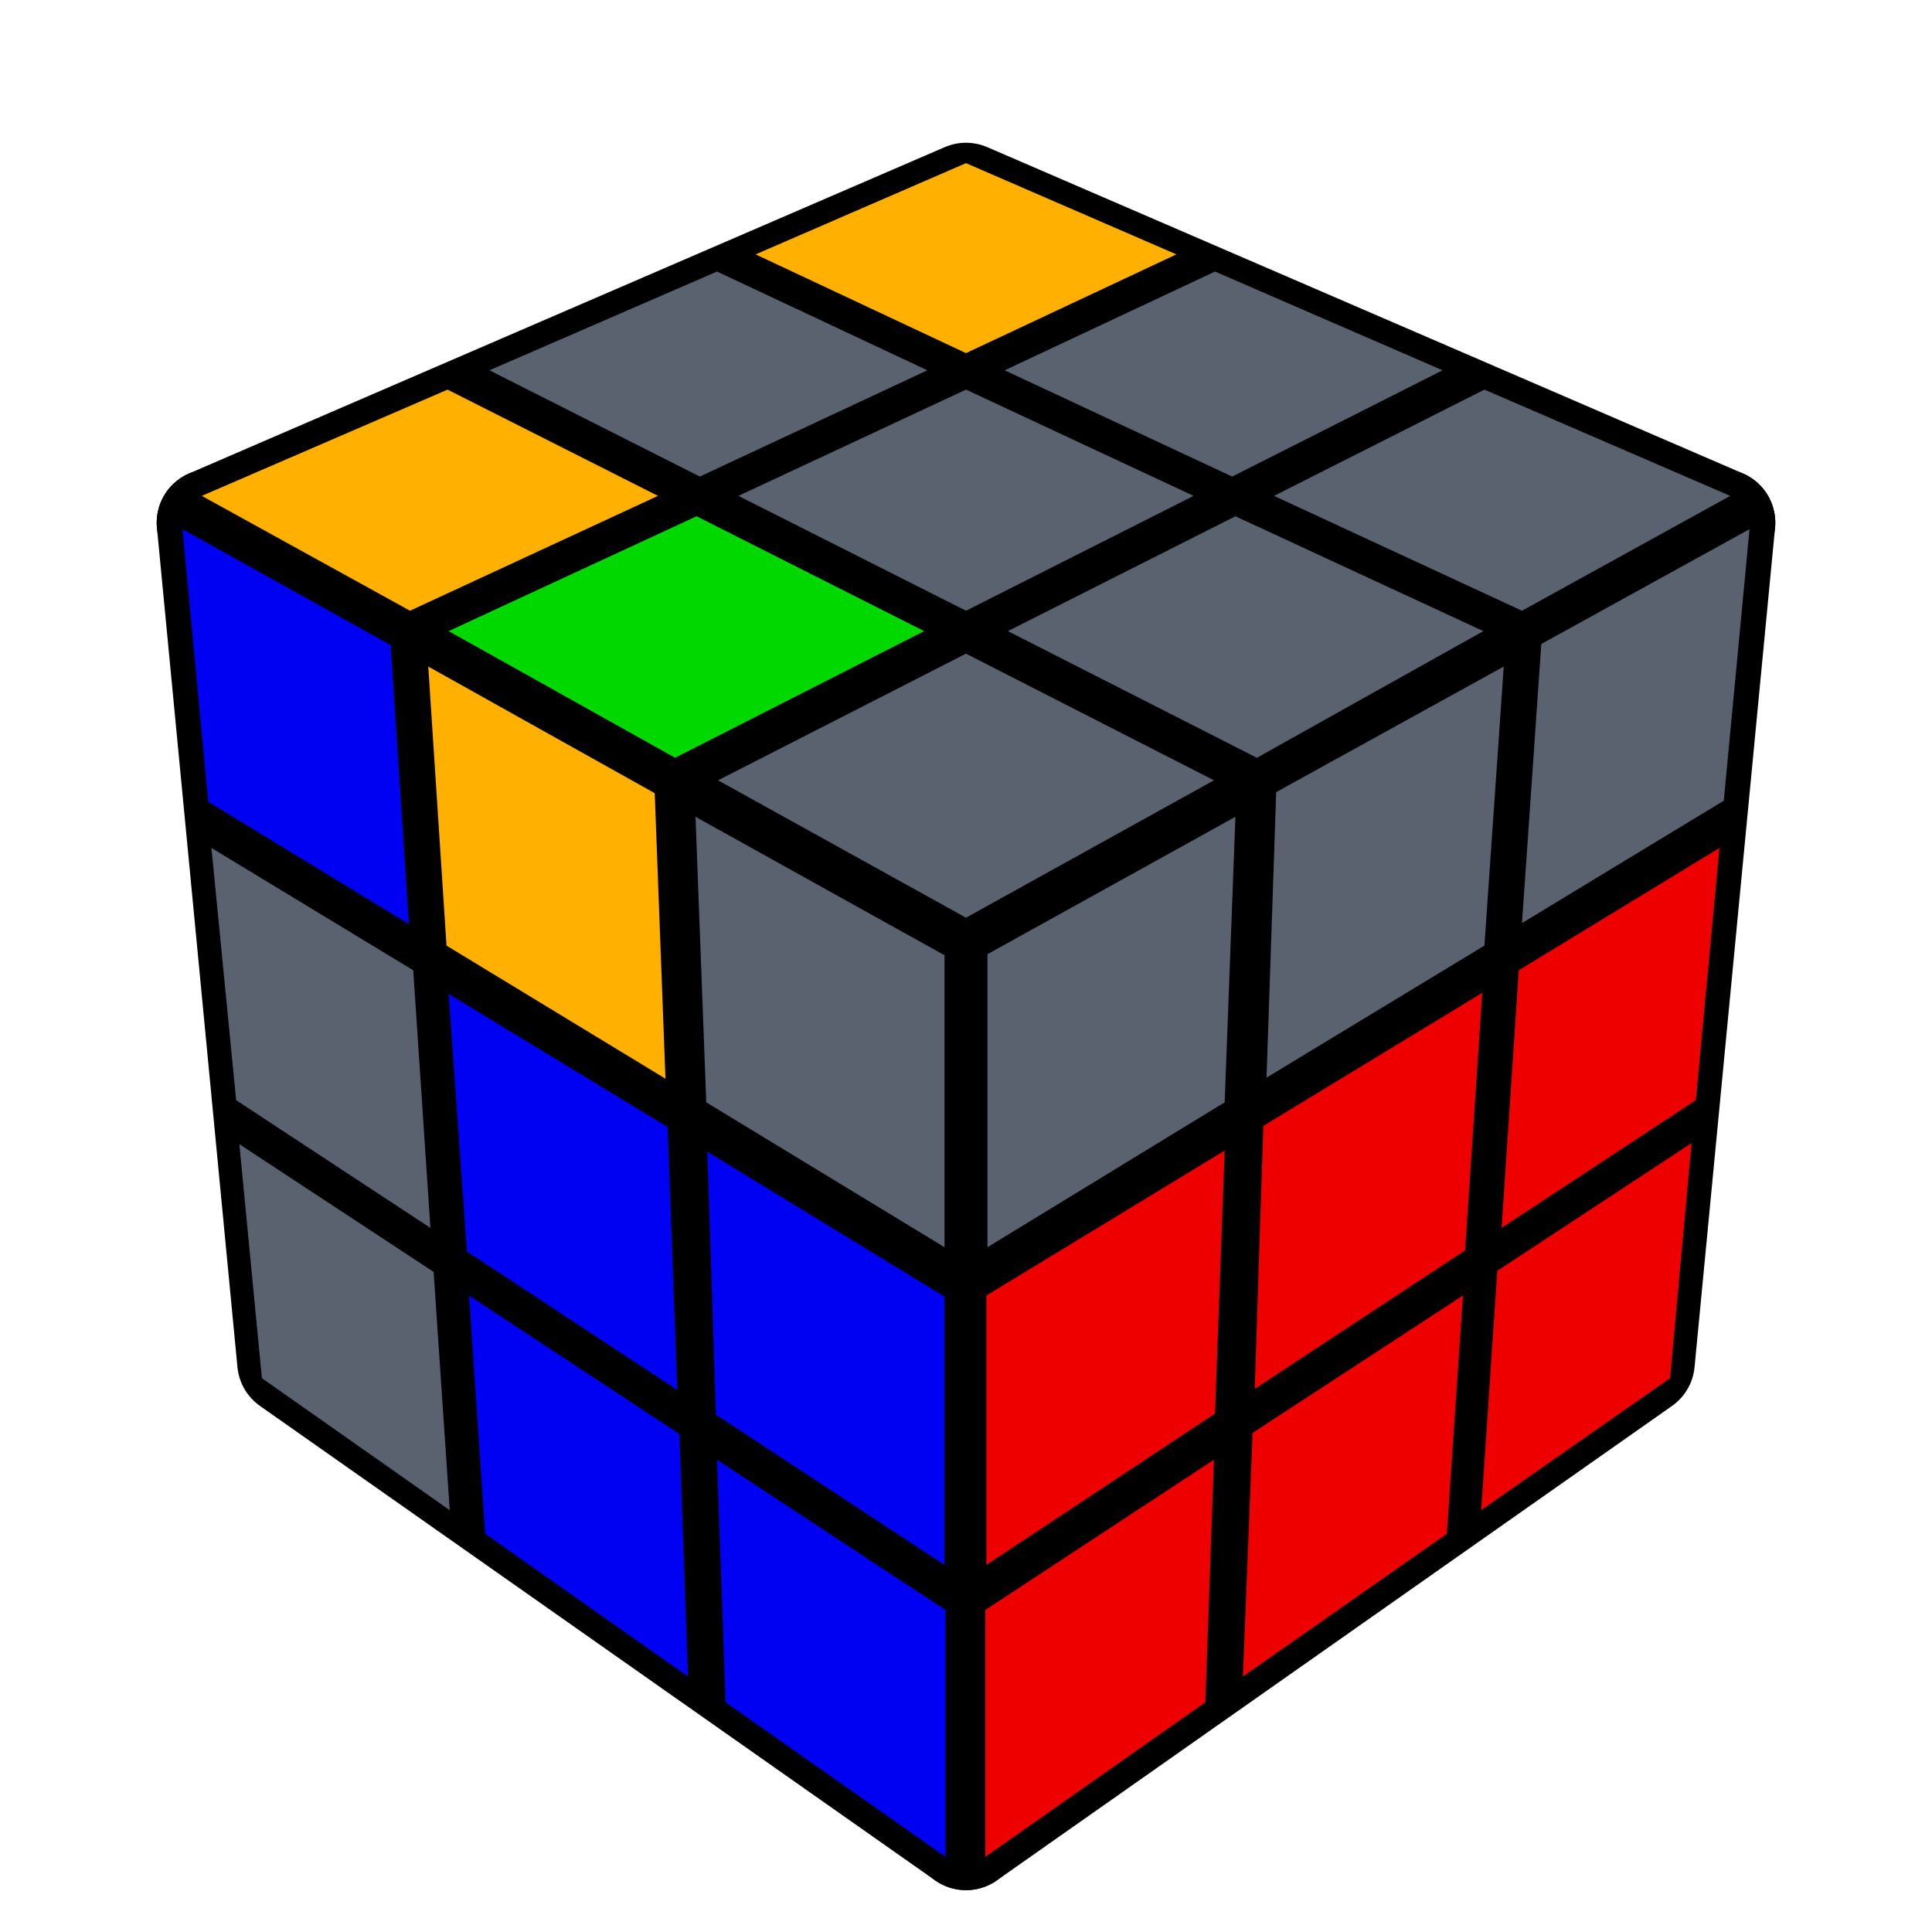
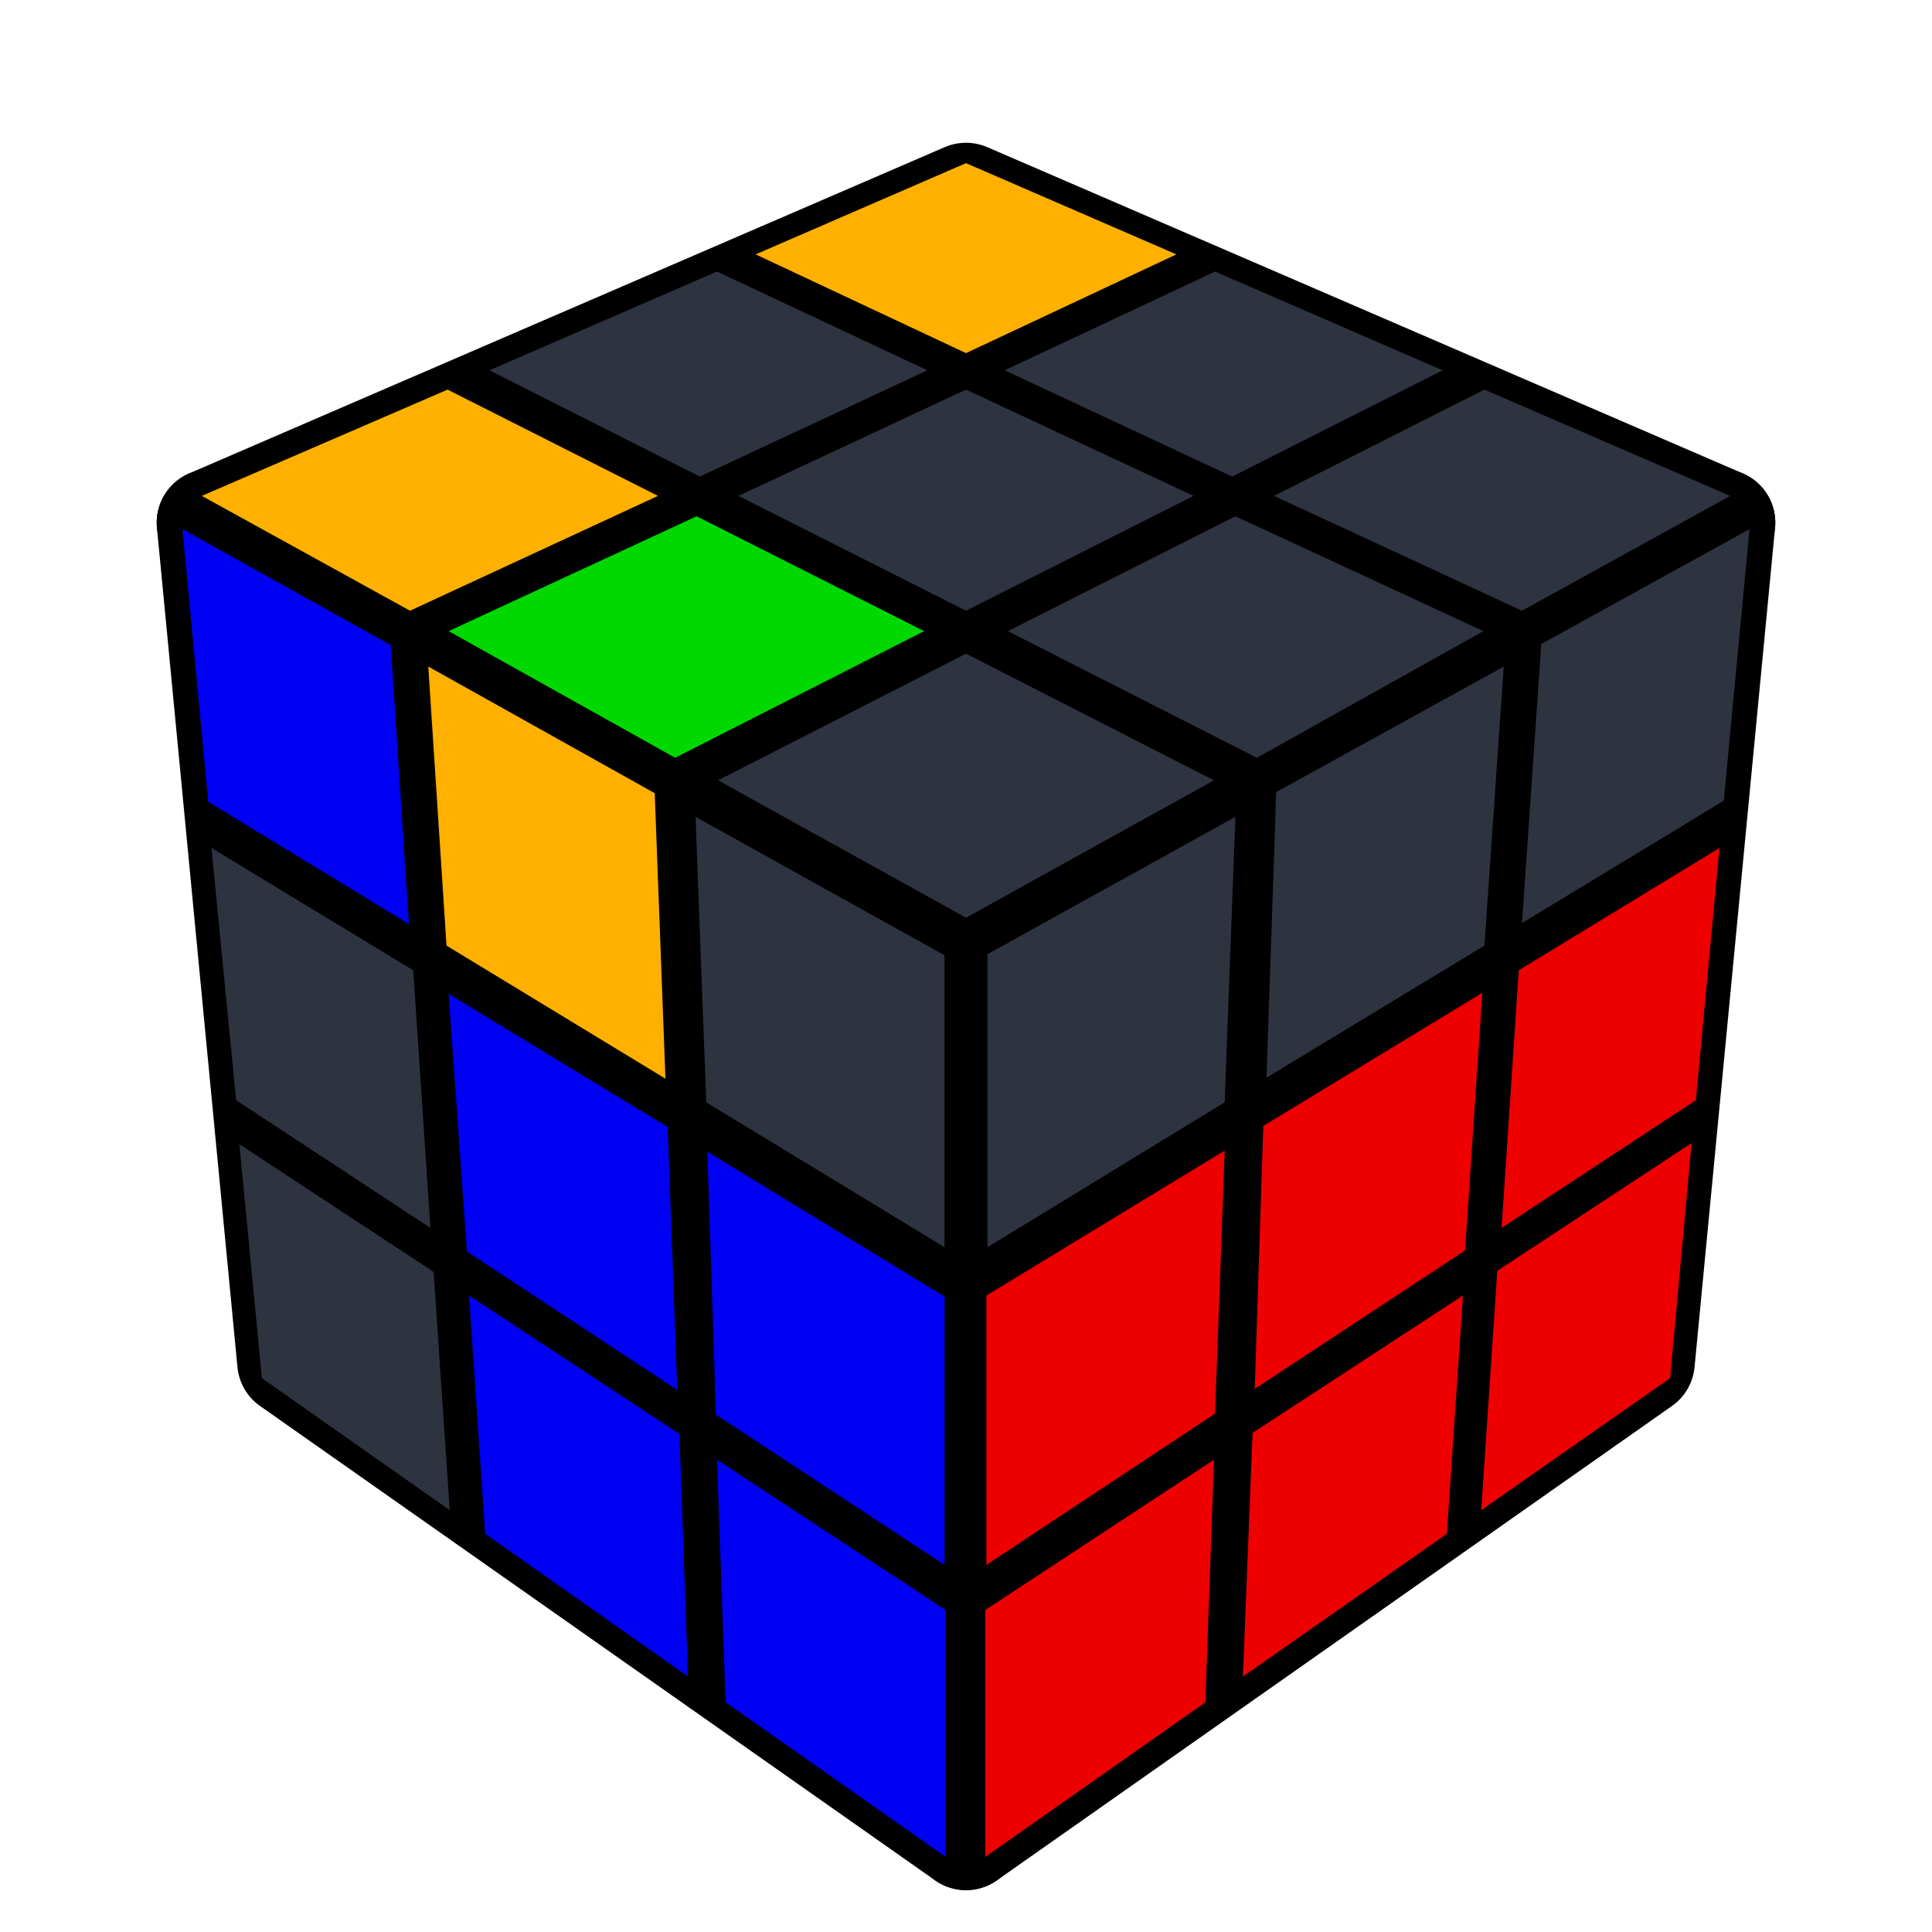
<svg xmlns="http://www.w3.org/2000/svg" version="1.1" width="180" height="180" viewBox="-0.9 -0.9 1.8 1.8">
  <g style="stroke-width:0.1;stroke-linejoin:round;opacity:1">
    <polygon fill="#000000" stroke="#000000" points="-4.9165444344952E-17,-0.717 0.704,-0.413 6.3108540577985E-17,-0.022 -0.704,-0.413" />
    <polygon fill="#000000" stroke="#000000" points="6.3108540577985E-17,-0.022 0.704,-0.413 0.629,0.369 5.5589468959362E-17,0.811" />
    <polygon fill="#000000" stroke="#000000" points="-0.704,-0.413 6.3108540577985E-17,-0.022 5.5589468959362E-17,0.811 -0.629,0.369" />
  </g>
  <g style="opacity:1;stroke-opacity:0.5;stroke-width:0;stroke-linejoin:round">
    <polygon fill="#FFB000" stroke="#000000" points="-4.9439549272153E-17,-0.748 0.196,-0.663 -1.6979580126642E-17,-0.571 -0.196,-0.663" />
-     <polygon fill="#5A6270" stroke="#000000" points="0.232,-0.647 0.444,-0.555 0.248,-0.456 0.036,-0.555" />
-     <polygon fill="#5A6270" stroke="#000000" points="0.483,-0.537 0.712,-0.438 0.518,-0.331 0.287,-0.438" />
-     <polygon fill="#5A6270" stroke="#000000" points="-0.232,-0.647 -0.036,-0.555 -0.248,-0.456 -0.444,-0.555" />
-     <polygon fill="#5A6270" stroke="#000000" points="-1.1906711768916E-17,-0.537 0.212,-0.438 1.3125827139793E-17,-0.331 -0.212,-0.438" />
-     <polygon fill="#5A6270" stroke="#000000" points="0.251,-0.419 0.482,-0.312 0.271,-0.194 0.039,-0.312" />
+     <polygon fill="#2E3340" stroke="#000000" points="0.232,-0.647 0.444,-0.555 0.248,-0.456 0.036,-0.555" />
+     <polygon fill="#2E3340" stroke="#000000" points="0.483,-0.537 0.712,-0.438 0.518,-0.331 0.287,-0.438" />
+     <polygon fill="#2E3340" stroke="#000000" points="-0.232,-0.647 -0.036,-0.555 -0.248,-0.456 -0.444,-0.555" />
+     <polygon fill="#2E3340" stroke="#000000" points="-1.1906711768916E-17,-0.537 0.212,-0.438 1.3125827139793E-17,-0.331 -0.212,-0.438" />
+     <polygon fill="#2E3340" stroke="#000000" points="0.251,-0.419 0.482,-0.312 0.271,-0.194 0.039,-0.312" />
    <polygon fill="#FFB000" stroke="#000000" points="-0.483,-0.537 -0.287,-0.438 -0.518,-0.331 -0.712,-0.438" />
    <polygon fill="#00D800" stroke="#000000" points="-0.251,-0.419 -0.039,-0.312 -0.271,-0.194 -0.482,-0.312" />
-     <polygon fill="#5A6270" stroke="#000000" points="1.9219742927126E-17,-0.291 0.231,-0.173 6.3251582941518E-17,-0.045 -0.231,-0.173" />
-     <polygon fill="#5A6270" stroke="#000000" points="0.02,-0.011 0.251,-0.139 0.241,0.127 0.02,0.262" />
-     <polygon fill="#5A6270" stroke="#000000" points="0.289,-0.162 0.501,-0.279 0.483,-0.019 0.28,0.104" />
-     <polygon fill="#5A6270" stroke="#000000" points="0.536,-0.3 0.73,-0.407 0.706,-0.154 0.518,-0.04" />
+     <polygon fill="#2E3340" stroke="#000000" points="1.9219742927126E-17,-0.291 0.231,-0.173 6.3251582941518E-17,-0.045 -0.231,-0.173" />
+     <polygon fill="#2E3340" stroke="#000000" points="0.02,-0.011 0.251,-0.139 0.241,0.127 0.02,0.262" />
+     <polygon fill="#2E3340" stroke="#000000" points="0.289,-0.162 0.501,-0.279 0.483,-0.019 0.28,0.104" />
+     <polygon fill="#2E3340" stroke="#000000" points="0.536,-0.3 0.73,-0.407 0.706,-0.154 0.518,-0.04" />
    <polygon fill="#EE0000" stroke="#000000" points="0.019,0.307 0.241,0.172 0.232,0.417 0.019,0.558" />
    <polygon fill="#EE0000" stroke="#000000" points="0.277,0.149 0.481,0.025 0.465,0.265 0.269,0.394" />
    <polygon fill="#EE0000" stroke="#000000" points="0.515,0.004 0.702,-0.11 0.68,0.125 0.499,0.244" />
    <polygon fill="#EE0000" stroke="#000000" points="0.018,0.6 0.231,0.46 0.223,0.686 0.018,0.83" />
    <polygon fill="#EE0000" stroke="#000000" points="0.267,0.435 0.463,0.307 0.448,0.529 0.258,0.662" />
    <polygon fill="#EE0000" stroke="#000000" points="0.495,0.284 0.676,0.165 0.656,0.384 0.48,0.507" />
    <polygon fill="#0000F2" stroke="#000000" points="-0.73,-0.407 -0.536,-0.299 -0.519,-0.039 -0.706,-0.153" />
    <polygon fill="#FFB000" stroke="#000000" points="-0.501,-0.279 -0.29,-0.161 -0.28,0.105 -0.484,-0.019" />
-     <polygon fill="#5A6270" stroke="#000000" points="-0.252,-0.139 -0.02,-0.01 -0.02,0.262 -0.242,0.127" />
-     <polygon fill="#5A6270" stroke="#000000" points="-0.703,-0.11 -0.515,0.004 -0.499,0.244 -0.68,0.125" />
+     <polygon fill="#2E3340" stroke="#000000" points="-0.252,-0.139 -0.02,-0.01 -0.02,0.262 -0.242,0.127" />
+     <polygon fill="#2E3340" stroke="#000000" points="-0.703,-0.11 -0.515,0.004 -0.499,0.244 -0.68,0.125" />
    <polygon fill="#0000F2" stroke="#000000" points="-0.482,0.026 -0.278,0.15 -0.269,0.395 -0.465,0.266" />
    <polygon fill="#0000F2" stroke="#000000" points="-0.241,0.173 -0.02,0.308 -0.02,0.558 -0.233,0.418" />
-     <polygon fill="#5A6270" stroke="#000000" points="-0.677,0.166 -0.496,0.285 -0.481,0.507 -0.656,0.384" />
+     <polygon fill="#2E3340" stroke="#000000" points="-0.677,0.166 -0.496,0.285 -0.481,0.507 -0.656,0.384" />
    <polygon fill="#0000F2" stroke="#000000" points="-0.463,0.307 -0.267,0.436 -0.259,0.662 -0.448,0.529" />
    <polygon fill="#0000F2" stroke="#000000" points="-0.232,0.46 -0.019,0.6 -0.019,0.83 -0.224,0.686" />
  </g>
</svg>
